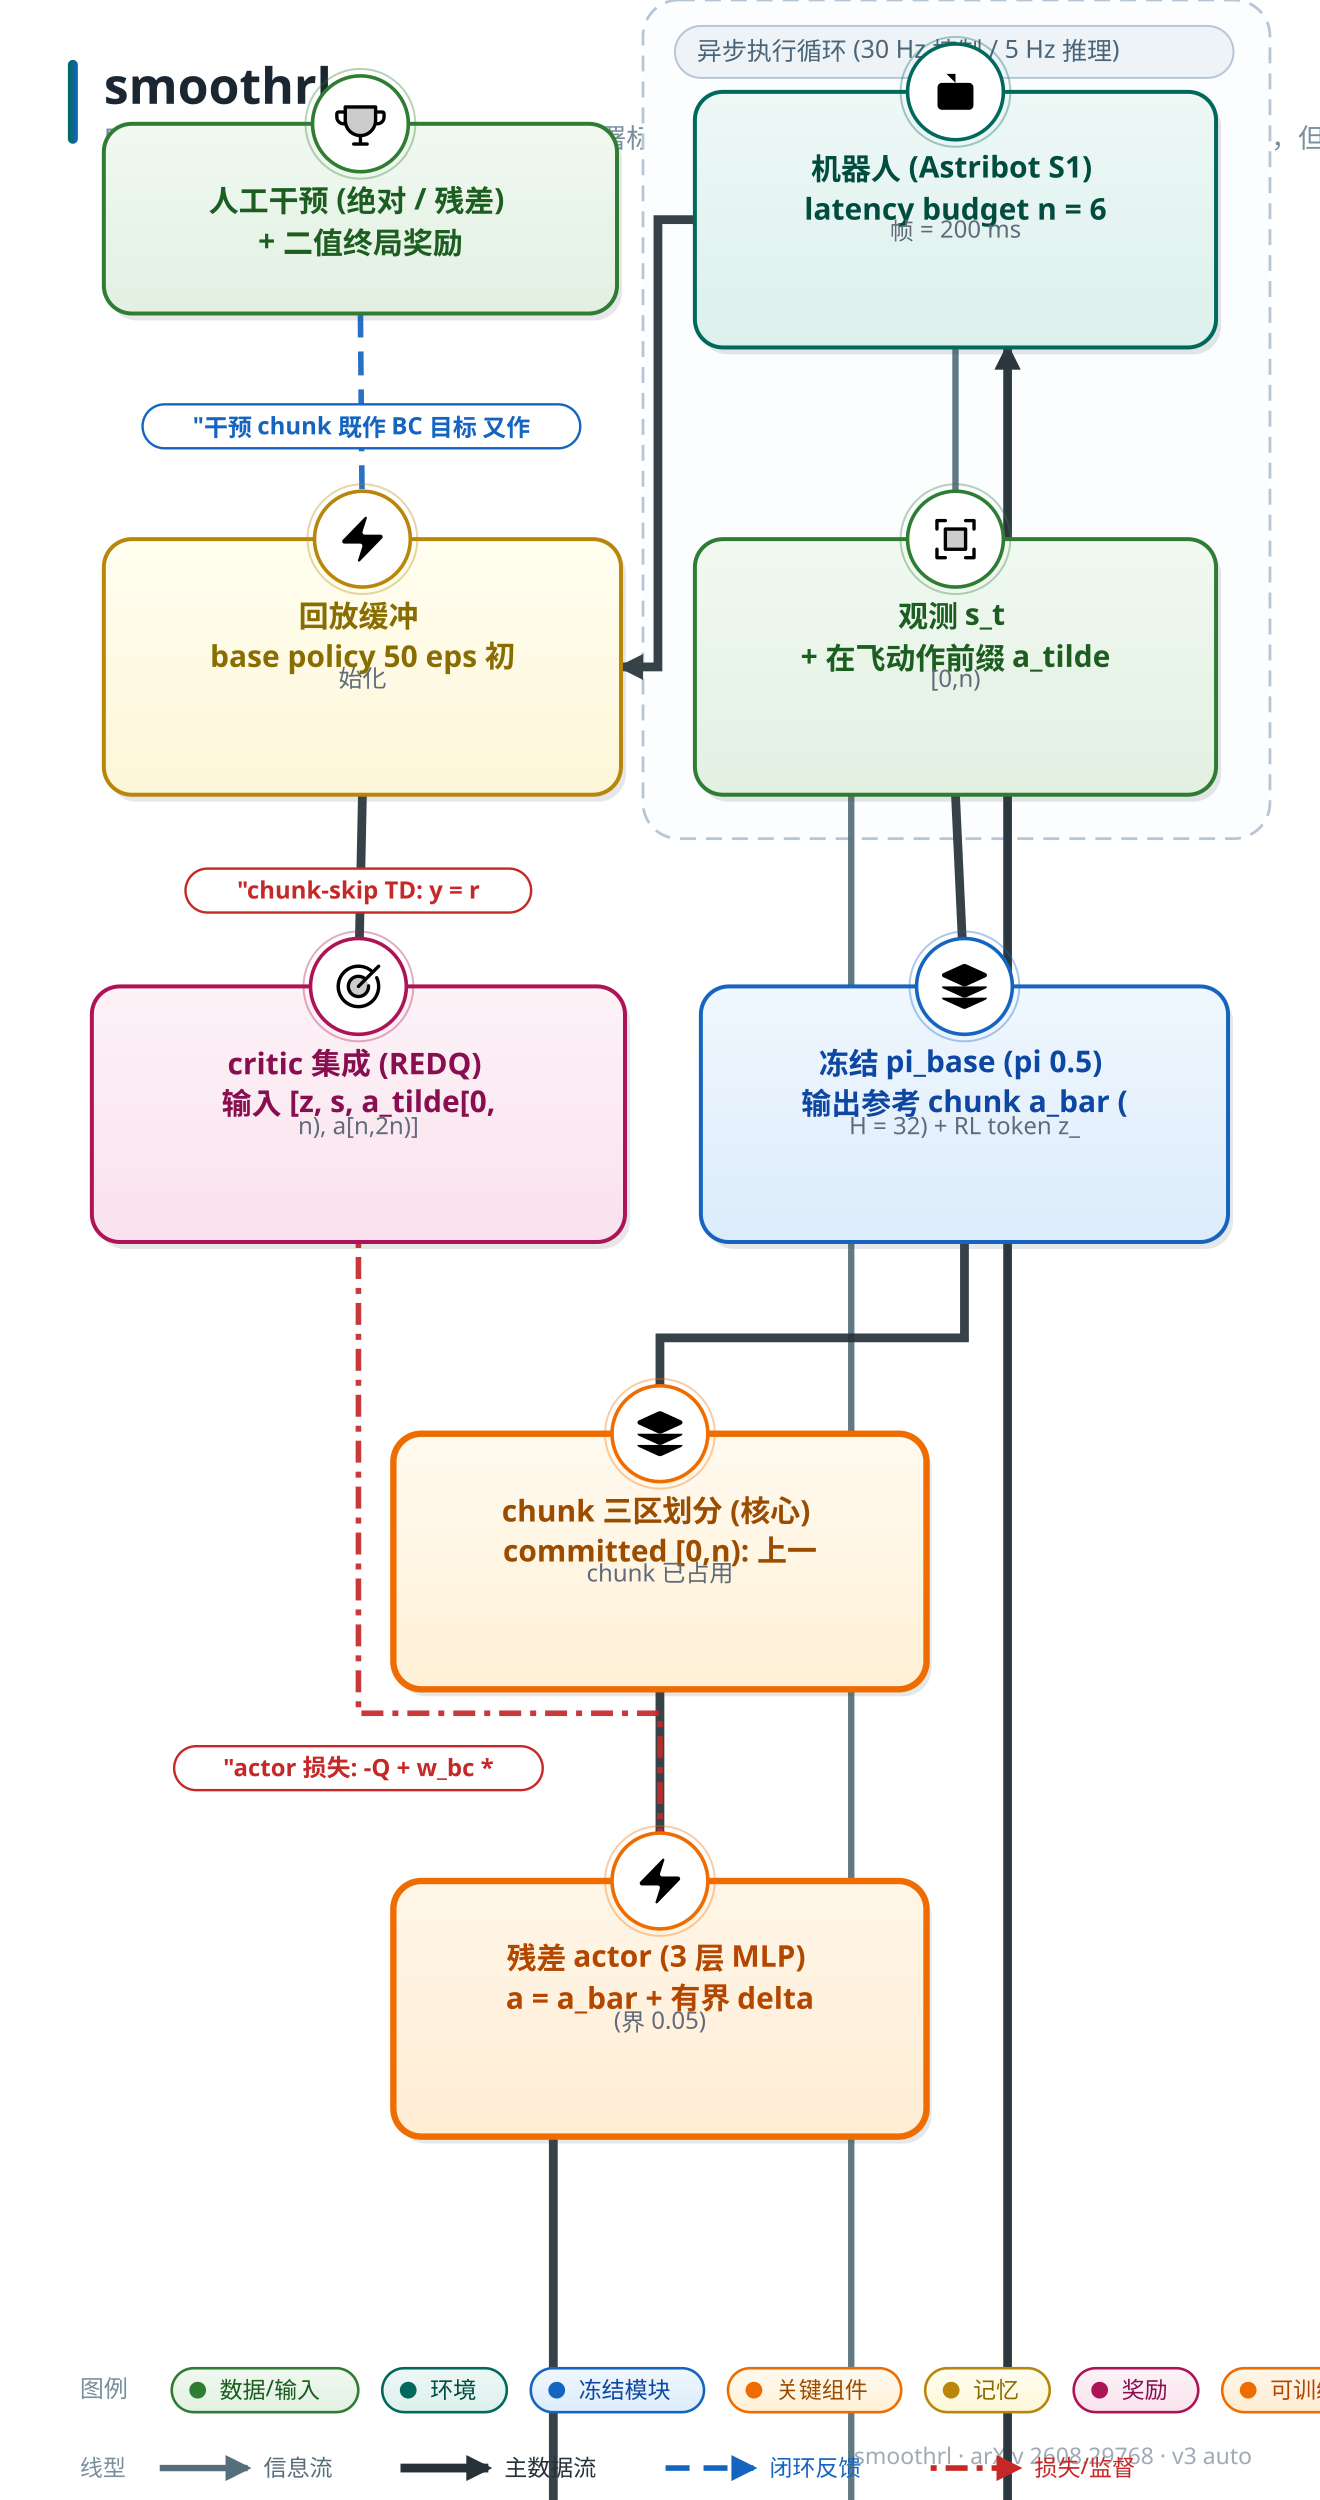
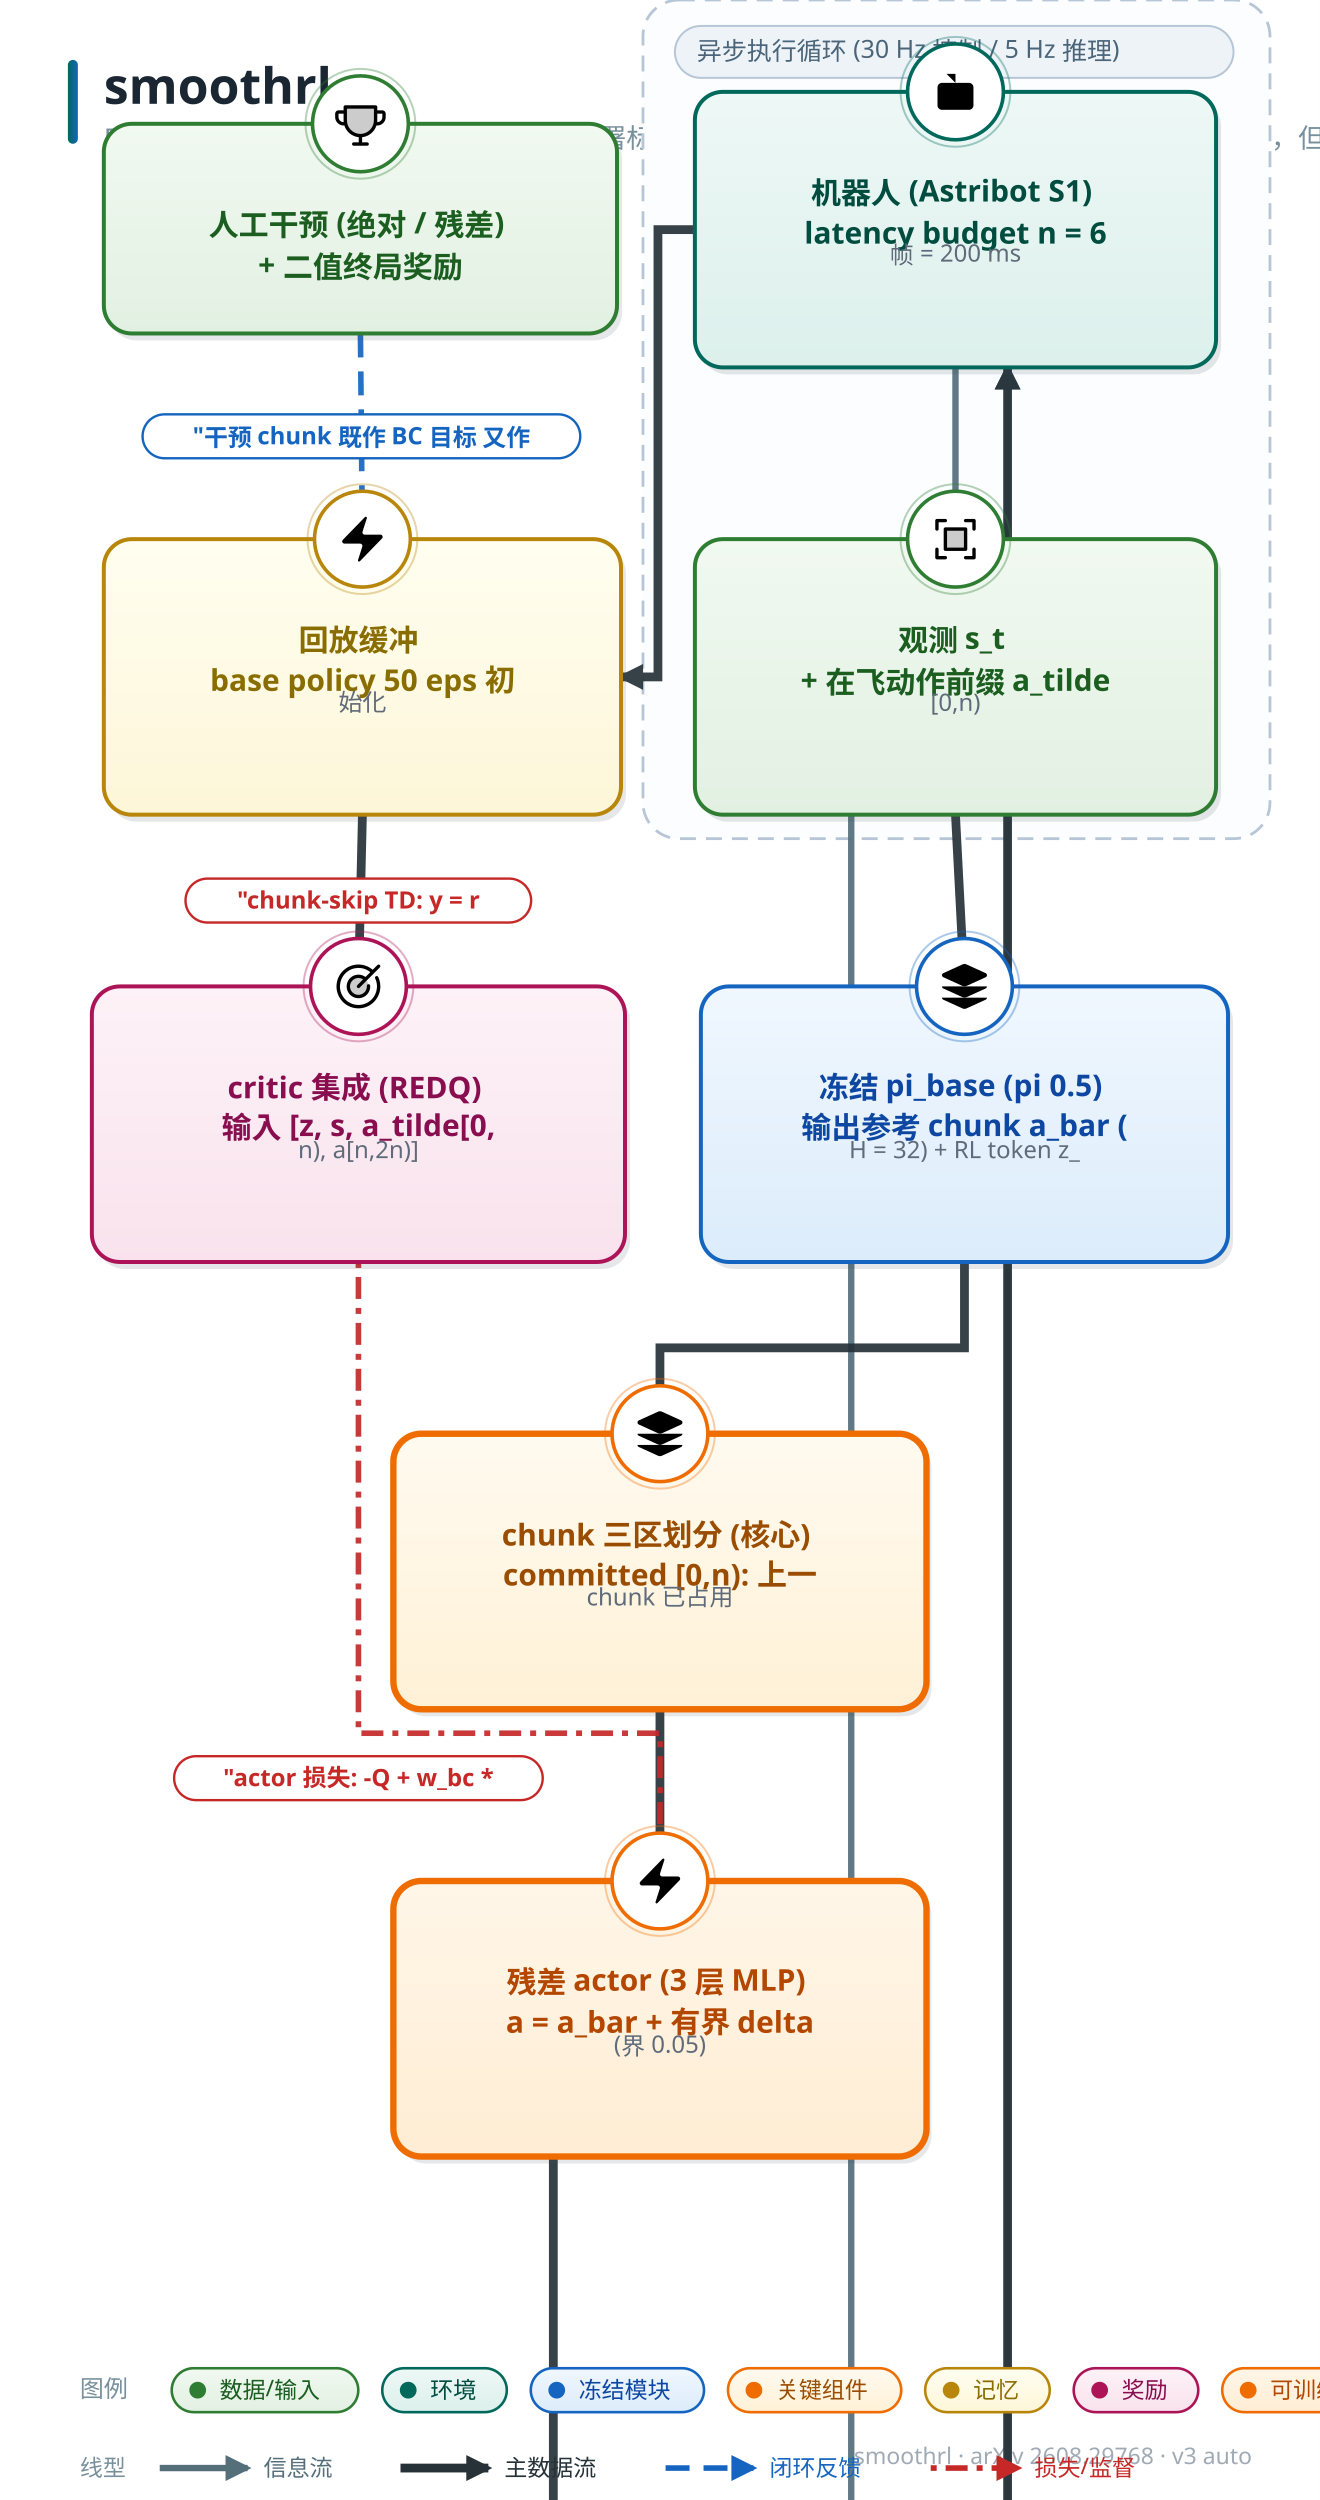
<svg xmlns="http://www.w3.org/2000/svg" width="661" height="1252" viewBox="0 0 661 1252" font-family="'PingFang SC','Hiragino Sans GB','Microsoft YaHei','Segoe UI',sans-serif">
  <style>text{font-family:'PingFang SC','Hiragino Sans GB','Microsoft YaHei','Segoe UI',sans-serif;} .lbl{font-weight:700;}</style>
  <defs>
    <linearGradient id="g-data" x1="0" y1="0" x2="0" y2="1">
      <stop offset="0" stop-color="#f1f9f1" />
      <stop offset="1" stop-color="#e2f0e2" />
    </linearGradient>
    <linearGradient id="g-frozen" x1="0" y1="0" x2="0" y2="1">
      <stop offset="0" stop-color="#f0f7fe" />
      <stop offset="1" stop-color="#dcecfb" />
    </linearGradient>
    <linearGradient id="g-train" x1="0" y1="0" x2="0" y2="1">
      <stop offset="0" stop-color="#fff6e8" />
      <stop offset="1" stop-color="#ffedd4" />
    </linearGradient>
    <linearGradient id="g-loss" x1="0" y1="0" x2="0" y2="1">
      <stop offset="0" stop-color="#fdf0f1" />
      <stop offset="1" stop-color="#f9e0e2" />
    </linearGradient>
    <linearGradient id="g-act" x1="0" y1="0" x2="0" y2="1">
      <stop offset="0" stop-color="#f8f1fb" />
      <stop offset="1" stop-color="#f0e4f7" />
    </linearGradient>
    <linearGradient id="g-loop" x1="0" y1="0" x2="0" y2="1">
      <stop offset="0" stop-color="#f2f5f7" />
      <stop offset="1" stop-color="#e6ebee" />
    </linearGradient>
    <linearGradient id="g-env" x1="0" y1="0" x2="0" y2="1">
      <stop offset="0" stop-color="#eef8f6" />
      <stop offset="1" stop-color="#dcf0ec" />
    </linearGradient>
    <linearGradient id="g-mem" x1="0" y1="0" x2="0" y2="1">
      <stop offset="0" stop-color="#fffef0" />
      <stop offset="1" stop-color="#fdf6d8" />
    </linearGradient>
    <linearGradient id="g-reward" x1="0" y1="0" x2="0" y2="1">
      <stop offset="0" stop-color="#fdf2f7" />
      <stop offset="1" stop-color="#f9e2ed" />
    </linearGradient>
    <linearGradient id="g-key" x1="0" y1="0" x2="0" y2="1">
      <stop offset="0" stop-color="#fffaf0" />
      <stop offset="1" stop-color="#fff1d6" />
    </linearGradient>
    <linearGradient id="g-title" x1="0" y1="0" x2="1" y2="0">
      <stop offset="0" stop-color="#00695c" />
      <stop offset="1" stop-color="#1565c0" />
    </linearGradient>
    <marker id="arr-main" viewBox="0 0 10 10" refX="8.5" refY="5" markerWidth="13" markerHeight="13" markerUnits="userSpaceOnUse" orient="auto-start-reverse">
      <path d="M0 0 L10 5 L0 10 z" fill="#546e7a" />
    </marker>
    <marker id="arr-thick" viewBox="0 0 10 10" refX="8.5" refY="5" markerWidth="13" markerHeight="13" markerUnits="userSpaceOnUse" orient="auto-start-reverse">
      <path d="M0 0 L10 5 L0 10 z" fill="#263238" />
    </marker>
    <marker id="arr-thin" viewBox="0 0 10 10" refX="8.5" refY="5" markerWidth="13" markerHeight="13" markerUnits="userSpaceOnUse" orient="auto-start-reverse">
      <path d="M0 0 L10 5 L0 10 z" fill="#9fb0bb" />
    </marker>
    <marker id="arr-fb" viewBox="0 0 10 10" refX="8.5" refY="5" markerWidth="13" markerHeight="13" markerUnits="userSpaceOnUse" orient="auto-start-reverse">
      <path d="M0 0 L10 5 L0 10 z" fill="#1565c0" />
    </marker>
    <marker id="arr-loss" viewBox="0 0 10 10" refX="8.5" refY="5" markerWidth="13" markerHeight="13" markerUnits="userSpaceOnUse" orient="auto-start-reverse">
      <path d="M0 0 L10 5 L0 10 z" fill="#c62828" />
    </marker>
  </defs>
  <rect width="661" height="1252" fill="#ffffff" />
  <rect x="34" y="30" width="5" height="42" rx="2.5" fill="url(#g-title)" />
  <text x="52" y="52" font-size="25" font-weight="800" fill="#1a2733">smoothrl</text>
  <text x="52" y="74" font-size="13.5" fill="#78909c">Problem**：VLA/WAM 推理延迟高 → 部署标配是"异步推理 + action chunk"（推理与执行重叠），但现有在线 RL 全部假设同步执行——训练目标与部署</text>
  <text x="627" y="1234" font-size="11.5" fill="#a0aab4" text-anchor="end">smoothrl · arXiv 2608.29768 · v3 auto</text>
  <rect x="322" y="0" width="314" height="420" rx="18" fill="#fbfdff" stroke="#b7c6d6" stroke-width="1.4" stroke-dasharray="8 5" />
  <rect x="338" y="13" width="279.75" height="26" rx="13" fill="#eef3f8" stroke="#b7c6d6" />
  <text x="349" y="30" font-size="12.5" fill="#4a6579">异步执行循环 (30 Hz 控制 / 5 Hz 推理)</text>
-   <path d="M 478.5 174.0 L 478.5 270.0" fill="none" stroke="#546e7a" stroke-width="3.2" marker-end="url(#arr-main)" opacity="0.92" />
-   <path d="M 426.3 398.0 L 426.3 1378.0 L 504.6 1378.0 L 504.6 174.0" fill="none" stroke="#546e7a" stroke-width="3.2" marker-end="url(#arr-main)" opacity="0.92" />
-   <path d="M 478.5 398.0 L 483.0 494.0" fill="none" stroke="#263238" stroke-width="4.4" marker-end="url(#arr-thick)" opacity="0.92" />
-   <path d="M 483.0 622.0 L 483.0 670.0 L 330.5 670.0 L 330.5 718.0" fill="none" stroke="#263238" stroke-width="4.4" marker-end="url(#arr-thick)" opacity="0.92" />
-   <path d="M 330.5 846.0 L 330.5 942.0" fill="none" stroke="#263238" stroke-width="4.4" marker-end="url(#arr-thick)" opacity="0.92" />
-   <path d="M 277.1 1070.0 L 277.1 2050.0 L 504.6 2050.0 L 504.6 174.0" fill="none" stroke="#263238" stroke-width="4.4" marker-end="url(#arr-thick)" opacity="0.92" />
-   <path d="M 348.0 110.0 L 329.5 110.0 L 329.5 334.0 L 311.0 334.0" fill="none" stroke="#263238" stroke-width="4.4" marker-end="url(#arr-thick)" opacity="0.92" />
-   <path d="M 180.5 157.0 L 181.5 270.0" fill="none" stroke="#1565c0" stroke-width="2.8" stroke-dasharray="12 7" marker-end="url(#arr-fb)" opacity="0.92" />
-   <path d="M 181.5 398.0 L 179.5 494.0" fill="none" stroke="#263238" stroke-width="4.4" marker-end="url(#arr-thick)" opacity="0.92" />
-   <path d="M 179.5 622.0 L 179.5 858.0 L 330.5 858.0 L 330.5 942.0" fill="none" stroke="#c62828" stroke-width="2.8" stroke-dasharray="3 4.5 11 4.5" marker-end="url(#arr-loss)" opacity="0.92" />
-   <path d="M 179.5 494.0 L 179.5 622.0" fill="none" stroke="#c62828" stroke-width="2.8" stroke-dasharray="3 4.5 11 4.5" marker-end="url(#arr-loss)" opacity="0.92" />
-   <rect x="350.5" y="49.5" width="261" height="128" rx="14" fill="#37474f" opacity="0.13" />
-   <rect x="348" y="46" width="261" height="128" rx="14" fill="url(#g-env)" stroke="#00695c" stroke-width="2.0" />
+   <path d="M 478.5 184.0 L 478.5 270.0" fill="none" stroke="#546e7a" stroke-width="3.2" marker-end="url(#arr-main)" opacity="0.92" />
+   <path d="M 426.3 408.0 L 426.3 1388.0 L 504.6 1388.0 L 504.6 184.0" fill="none" stroke="#546e7a" stroke-width="3.2" marker-end="url(#arr-main)" opacity="0.92" />
+   <path d="M 478.5 408.0 L 483.0 494.0" fill="none" stroke="#263238" stroke-width="4.4" marker-end="url(#arr-thick)" opacity="0.92" />
+   <path d="M 483.0 632.0 L 483.0 675.0 L 330.5 675.0 L 330.5 718.0" fill="none" stroke="#263238" stroke-width="4.4" marker-end="url(#arr-thick)" opacity="0.92" />
+   <path d="M 330.5 856.0 L 330.5 942.0" fill="none" stroke="#263238" stroke-width="4.4" marker-end="url(#arr-thick)" opacity="0.92" />
+   <path d="M 277.1 1080.0 L 277.1 2060.0 L 504.6 2060.0 L 504.6 184.0" fill="none" stroke="#263238" stroke-width="4.4" marker-end="url(#arr-thick)" opacity="0.92" />
+   <path d="M 348.0 115.0 L 329.5 115.0 L 329.5 339.0 L 311.0 339.0" fill="none" stroke="#263238" stroke-width="4.4" marker-end="url(#arr-thick)" opacity="0.92" />
+   <path d="M 180.5 167.0 L 181.5 270.0" fill="none" stroke="#1565c0" stroke-width="2.8" stroke-dasharray="12 7" marker-end="url(#arr-fb)" opacity="0.92" />
+   <path d="M 181.5 408.0 L 179.5 494.0" fill="none" stroke="#263238" stroke-width="4.4" marker-end="url(#arr-thick)" opacity="0.92" />
+   <path d="M 179.5 632.0 L 179.5 868.0 L 330.5 868.0 L 330.5 942.0" fill="none" stroke="#c62828" stroke-width="2.8" stroke-dasharray="3 4.5 11 4.5" marker-end="url(#arr-loss)" opacity="0.92" />
+   <path d="M 179.5 494.0 L 179.5 632.0" fill="none" stroke="#c62828" stroke-width="2.8" stroke-dasharray="3 4.5 11 4.5" marker-end="url(#arr-loss)" opacity="0.92" />
+   <rect x="350.5" y="49.5" width="261" height="138" rx="14" fill="#37474f" opacity="0.13" />
+   <rect x="348" y="46" width="261" height="138" rx="14" fill="url(#g-env)" stroke="#00695c" stroke-width="2.0" />
  <circle cx="478.5" cy="46" r="24" fill="#ffffff" stroke="#00695c" stroke-width="1.8" />
  <circle cx="478.5" cy="46" r="27.5" fill="none" stroke="#00695c" stroke-width="1" opacity="0.35" />
  <g transform="translate(465.0,32.5) scale(1.125)">
    <path d="M12 8V4H8" />
    <rect width="16" height="12" x="4" y="8" rx="2" />
    <path d="M2 14h2" />
    <path d="M20 14h2" />
    <path d="M15 13v2" />
    <path d="M9 13v2" />
  </g>
-   <text x="478.5" y="90" font-size="15" class="lbl" fill="#004d40" text-anchor="middle">
+   <text x="478.5" y="102" font-size="15" class="lbl" fill="#004d40" text-anchor="middle">
    <tspan x="478.5" dy="0">机器人 (Astribot S1)</tspan>
    <tspan x="478.5" dy="20">latency budget n = 6 </tspan>
  </text>
-   <text x="478.5" y="120" font-size="12" fill="#5f6b7a" text-anchor="middle">帧 = 200 ms</text>
-   <rect x="350.5" y="273.5" width="261" height="128" rx="14" fill="#37474f" opacity="0.13" />
-   <rect x="348" y="270" width="261" height="128" rx="14" fill="url(#g-data)" stroke="#2e7d32" stroke-width="2.0" />
+   <text x="478.5" y="132" font-size="12" fill="#5f6b7a" text-anchor="middle">帧 = 200 ms</text>
+   <rect x="350.5" y="273.5" width="261" height="138" rx="14" fill="#37474f" opacity="0.13" />
+   <rect x="348" y="270" width="261" height="138" rx="14" fill="url(#g-data)" stroke="#2e7d32" stroke-width="2.0" />
  <circle cx="478.5" cy="270" r="24" fill="#ffffff" stroke="#2e7d32" stroke-width="1.8" />
  <circle cx="478.5" cy="270" r="27.5" fill="none" stroke="#2e7d32" stroke-width="1" opacity="0.35" />
  <g transform="translate(465.0,256.5) scale(0.1055)">
    <path d="M176,80v96H80V80Z" opacity="0.2" />
    <path d="M224,40V80a8,8,0,0,1-16,0V48H176a8,8,0,0,1,0-16h40A8,8,0,0,1,224,40ZM80,208H48V176a8,8,0,0,0-16,0v40a8,8,0,0,0,8,8H80a8,8,0,0,0,0-16Zm136-40a8,8,0,0,0-8,8v32H176a8,8,0,0,0,0,16h40a8,8,0,0,0,8-8V176A8,8,0,0,0,216,168ZM40,88a8,8,0,0,0,8-8V48H80a8,8,0,0,0,0-16H40a8,8,0,0,0-8,8V80A8,8,0,0,0,40,88ZM80,72h96a8,8,0,0,1,8,8v96a8,8,0,0,1-8,8H80a8,8,0,0,1-8-8V80A8,8,0,0,1,80,72Zm8,96h80V88H88Z" />
  </g>
-   <text x="478.5" y="314" font-size="15" class="lbl" fill="#1b5e20" text-anchor="middle">
+   <text x="478.5" y="326" font-size="15" class="lbl" fill="#1b5e20" text-anchor="middle">
    <tspan x="478.5" dy="0">观测 s_t</tspan>
    <tspan x="478.5" dy="20">+ 在飞动作前缀 a_tilde</tspan>
  </text>
-   <text x="478.5" y="344" font-size="12" fill="#5f6b7a" text-anchor="middle">[0,n)</text>
-   <rect x="353.5" y="497.5" width="264" height="128" rx="14" fill="#37474f" opacity="0.13" />
-   <rect x="351" y="494" width="264" height="128" rx="14" fill="url(#g-frozen)" stroke="#1565c0" stroke-width="2.0" />
+   <text x="478.5" y="356" font-size="12" fill="#5f6b7a" text-anchor="middle">[0,n)</text>
+   <rect x="353.5" y="497.5" width="264" height="138" rx="14" fill="#37474f" opacity="0.13" />
+   <rect x="351" y="494" width="264" height="138" rx="14" fill="url(#g-frozen)" stroke="#1565c0" stroke-width="2.0" />
  <circle cx="483.0" cy="494" r="24" fill="#ffffff" stroke="#1565c0" stroke-width="1.8" />
  <circle cx="483.0" cy="494" r="27.5" fill="none" stroke="#1565c0" stroke-width="1" opacity="0.35" />
  <g transform="translate(469.5,480.5) scale(1.125)">
    <path d="M12.83 2.18a2 2 0 0 0-1.66 0L2.6 6.08a1 1 0 0 0 0 1.83l8.58 3.91a2 2 0 0 0 1.66 0l8.58-3.9a1 1 0 0 0 0-1.83z" />
    <path d="M2 12a1 1 0 0 0 .58.91l8.6 3.91a2 2 0 0 0 1.65 0l8.58-3.9A1 1 0 0 0 22 12" />
    <path d="M2 17a1 1 0 0 0 .58.91l8.6 3.91a2 2 0 0 0 1.65 0l8.58-3.9A1 1 0 0 0 22 17" />
  </g>
-   <text x="483.0" y="538" font-size="15" class="lbl" fill="#0d47a1" text-anchor="middle">
+   <text x="483.0" y="550" font-size="15" class="lbl" fill="#0d47a1" text-anchor="middle">
    <tspan x="483.0" dy="0">冻结 pi_base (pi 0.5)</tspan>
    <tspan x="483.0" dy="20">输出参考 chunk a_bar (</tspan>
  </text>
-   <text x="483.0" y="568" font-size="12" fill="#5f6b7a" text-anchor="middle">H = 32) + RL token z_</text>
-   <rect x="199.5" y="721.5" width="267" height="128" rx="14" fill="#37474f" opacity="0.13" />
-   <rect x="197" y="718" width="267" height="128" rx="14" fill="url(#g-key)" stroke="#ef6c00" stroke-width="3.2" />
+   <text x="483.0" y="580" font-size="12" fill="#5f6b7a" text-anchor="middle">H = 32) + RL token z_</text>
+   <rect x="199.5" y="721.5" width="267" height="138" rx="14" fill="#37474f" opacity="0.13" />
+   <rect x="197" y="718" width="267" height="138" rx="14" fill="url(#g-key)" stroke="#ef6c00" stroke-width="3.2" />
  <circle cx="330.5" cy="718" r="24" fill="#ffffff" stroke="#ef6c00" stroke-width="1.8" />
  <circle cx="330.5" cy="718" r="27.5" fill="none" stroke="#ef6c00" stroke-width="1" opacity="0.35" />
  <g transform="translate(317.0,704.5) scale(1.125)">
    <path d="M12.83 2.18a2 2 0 0 0-1.66 0L2.6 6.08a1 1 0 0 0 0 1.83l8.58 3.91a2 2 0 0 0 1.66 0l8.58-3.9a1 1 0 0 0 0-1.83z" />
    <path d="M2 12a1 1 0 0 0 .58.91l8.6 3.91a2 2 0 0 0 1.65 0l8.58-3.9A1 1 0 0 0 22 12" />
    <path d="M2 17a1 1 0 0 0 .58.91l8.6 3.91a2 2 0 0 0 1.65 0l8.58-3.9A1 1 0 0 0 22 17" />
  </g>
-   <text x="330.5" y="762" font-size="15" class="lbl" fill="#9a4d00" text-anchor="middle">
+   <text x="330.5" y="774" font-size="15" class="lbl" fill="#9a4d00" text-anchor="middle">
    <tspan x="330.5" dy="0">chunk 三区划分 (核心)</tspan>
    <tspan x="330.5" dy="20">committed [0,n): 上一 </tspan>
  </text>
-   <text x="330.5" y="792" font-size="12" fill="#5f6b7a" text-anchor="middle">chunk 已占用</text>
-   <rect x="199.5" y="945.5" width="267" height="128" rx="14" fill="#37474f" opacity="0.13" />
-   <rect x="197" y="942" width="267" height="128" rx="14" fill="url(#g-train)" stroke="#ef6c00" stroke-width="3.2" />
+   <text x="330.5" y="804" font-size="12" fill="#5f6b7a" text-anchor="middle">chunk 已占用</text>
+   <rect x="199.5" y="945.5" width="267" height="138" rx="14" fill="#37474f" opacity="0.13" />
+   <rect x="197" y="942" width="267" height="138" rx="14" fill="url(#g-train)" stroke="#ef6c00" stroke-width="3.2" />
  <circle cx="330.5" cy="942" r="24" fill="#ffffff" stroke="#ef6c00" stroke-width="1.8" />
  <circle cx="330.5" cy="942" r="27.5" fill="none" stroke="#ef6c00" stroke-width="1" opacity="0.35" />
  <g transform="translate(317.0,928.5) scale(1.125)">
    <path d="M4 14a1 1 0 0 1-.78-1.63l9.9-10.2a.5.5 0 0 1 .86.46l-1.92 6.02A1 1 0 0 0 13 10h7a1 1 0 0 1 .78 1.63l-9.9 10.2a.5.5 0 0 1-.86-.46l1.92-6.02A1 1 0 0 0 11 14z" />
  </g>
-   <text x="330.5" y="986" font-size="15" class="lbl" fill="#b34700" text-anchor="middle">
+   <text x="330.5" y="998" font-size="15" class="lbl" fill="#b34700" text-anchor="middle">
    <tspan x="330.5" dy="0">残差 actor (3 层 MLP)</tspan>
    <tspan x="330.5" dy="20">a = a_bar + 有界 delta</tspan>
  </text>
-   <text x="330.5" y="1016" font-size="12" fill="#5f6b7a" text-anchor="middle"> (界 0.05)</text>
-   <rect x="54.5" y="273.5" width="259" height="128" rx="14" fill="#37474f" opacity="0.13" />
-   <rect x="52" y="270" width="259" height="128" rx="14" fill="url(#g-mem)" stroke="#b8860b" stroke-width="2.0" />
+   <text x="330.5" y="1028" font-size="12" fill="#5f6b7a" text-anchor="middle"> (界 0.05)</text>
+   <rect x="54.5" y="273.5" width="259" height="138" rx="14" fill="#37474f" opacity="0.13" />
+   <rect x="52" y="270" width="259" height="138" rx="14" fill="url(#g-mem)" stroke="#b8860b" stroke-width="2.0" />
  <circle cx="181.5" cy="270" r="24" fill="#ffffff" stroke="#b8860b" stroke-width="1.8" />
  <circle cx="181.5" cy="270" r="27.5" fill="none" stroke="#b8860b" stroke-width="1" opacity="0.35" />
  <g transform="translate(168.0,256.5) scale(1.125)">
    <path d="M4 14a1 1 0 0 1-.78-1.63l9.9-10.2a.5.5 0 0 1 .86.46l-1.92 6.02A1 1 0 0 0 13 10h7a1 1 0 0 1 .78 1.63l-9.9 10.2a.5.5 0 0 1-.86-.46l1.92-6.02A1 1 0 0 0 11 14z" />
  </g>
-   <text x="181.5" y="314" font-size="15" class="lbl" fill="#8a6d00" text-anchor="middle">
+   <text x="181.5" y="326" font-size="15" class="lbl" fill="#8a6d00" text-anchor="middle">
    <tspan x="181.5" dy="0">回放缓冲</tspan>
    <tspan x="181.5" dy="20">base policy 50 eps 初</tspan>
  </text>
-   <text x="181.5" y="344" font-size="12" fill="#5f6b7a" text-anchor="middle">始化</text>
-   <rect x="54.5" y="65.5" width="257" height="95" rx="14" fill="#37474f" opacity="0.13" />
-   <rect x="52" y="62" width="257" height="95" rx="14" fill="url(#g-data)" stroke="#2e7d32" stroke-width="2.0" />
+   <text x="181.5" y="356" font-size="12" fill="#5f6b7a" text-anchor="middle">始化</text>
+   <rect x="54.5" y="65.5" width="257" height="105" rx="14" fill="#37474f" opacity="0.13" />
+   <rect x="52" y="62" width="257" height="105" rx="14" fill="url(#g-data)" stroke="#2e7d32" stroke-width="2.0" />
  <circle cx="180.5" cy="62" r="24" fill="#ffffff" stroke="#2e7d32" stroke-width="1.8" />
  <circle cx="180.5" cy="62" r="27.5" fill="none" stroke="#2e7d32" stroke-width="1" opacity="0.35" />
  <g transform="translate(167.0,48.5) scale(0.1055)">
    <path d="M200,48v63.1c0,39.7-31.75,72.6-71.45,72.9A72,72,0,0,1,56,112V48Z" opacity="0.2" />
    <path d="M232,64H208V48a8,8,0,0,0-8-8H56a8,8,0,0,0-8,8V64H24A16,16,0,0,0,8,80V96a40,40,0,0,0,40,40h3.65A80.13,80.13,0,0,0,120,191.61V216H96a8,8,0,0,0,0,16h64a8,8,0,0,0,0-16H136V191.58c31.94-3.23,58.44-25.64,68.08-55.58H208a40,40,0,0,0,40-40V80A16,16,0,0,0,232,64ZM48,120A24,24,0,0,1,24,96V80H48v32q0,4,.39,8Zm144-8.9c0,35.52-29,64.64-64,64.9a64,64,0,0,1-64-64V56H192ZM232,96a24,24,0,0,1-24,24h-.5a81.81,81.81,0,0,0,.5-8.9V80h24Z" />
  </g>
-   <text x="180.5" y="106" font-size="15" class="lbl" fill="#1b5e20" text-anchor="middle">
+   <text x="180.5" y="118" font-size="15" class="lbl" fill="#1b5e20" text-anchor="middle">
    <tspan x="180.5" dy="0">人工干预 (绝对 / 残差)</tspan>
    <tspan x="180.5" dy="20">+ 二值终局奖励</tspan>
  </text>
-   <rect x="48.5" y="497.5" width="267" height="128" rx="14" fill="#37474f" opacity="0.13" />
-   <rect x="46" y="494" width="267" height="128" rx="14" fill="url(#g-reward)" stroke="#ad1457" stroke-width="2.0" />
+   <rect x="48.5" y="497.5" width="267" height="138" rx="14" fill="#37474f" opacity="0.13" />
+   <rect x="46" y="494" width="267" height="138" rx="14" fill="url(#g-reward)" stroke="#ad1457" stroke-width="2.0" />
  <circle cx="179.5" cy="494" r="24" fill="#ffffff" stroke="#ad1457" stroke-width="1.8" />
  <circle cx="179.5" cy="494" r="27.5" fill="none" stroke="#ad1457" stroke-width="1" opacity="0.35" />
  <g transform="translate(166.0,480.5) scale(0.1055)">
    <path d="M176,128a48,48,0,1,1-48-48A48,48,0,0,1,176,128Z" opacity="0.2" />
    <path d="M221.87,83.16A104.1,104.1,0,1,1,195.67,49l22.67-22.68a8,8,0,0,1,11.32,11.32l-96,96a8,8,0,0,1-11.32-11.32l27.72-27.72a40,40,0,1,0,17.87,31.09,8,8,0,1,1,16-.9,56,56,0,1,1-22.38-41.65L184.3,60.39a87.88,87.88,0,1,0,23.13,29.67,8,8,0,0,1,14.44-6.9Z" />
  </g>
-   <text x="179.5" y="538" font-size="15" class="lbl" fill="#880e4f" text-anchor="middle">
+   <text x="179.5" y="550" font-size="15" class="lbl" fill="#880e4f" text-anchor="middle">
    <tspan x="179.5" dy="0">critic 集成 (REDQ)</tspan>
    <tspan x="179.5" dy="20">输入 [z, s, a_tilde[0,</tspan>
  </text>
-   <text x="179.5" y="568" font-size="12" fill="#5f6b7a" text-anchor="middle">n), a[n,2n)]</text>
-   <g transform="translate(504.6,1715.8)">
+   <text x="179.5" y="580" font-size="12" fill="#5f6b7a" text-anchor="middle">n), a[n,2n)]</text>
+   <g transform="translate(504.6,1725.8)">
    <rect x="-103.8" y="-11" width="207.7" height="22" rx="11" fill="#ffffff" stroke="#263238" stroke-width="1.2" />
    <text y="4" font-size="12" fill="#263238" font-weight="600" text-anchor="middle">"execution 区 6 帧生效 训练 </text>
  </g>
-   <g transform="translate(181.0,213.5)">
+   <g transform="translate(181.0,218.5)">
    <rect x="-109.6" y="-11" width="219.2" height="22" rx="11" fill="#ffffff" stroke="#1565c0" stroke-width="1.2" />
    <text y="4" font-size="12" fill="#1565c0" font-weight="600" text-anchor="middle">"干预 chunk 既作 BC 目标 又作 </text>
  </g>
-   <g transform="translate(179.5,885.5)">
+   <g transform="translate(179.5,890.5)">
    <rect x="-92.3" y="-11" width="184.6" height="22" rx="11" fill="#ffffff" stroke="#c62828" stroke-width="1.2" />
    <text y="4" font-size="12" fill="#c62828" font-weight="600" text-anchor="middle">"actor 损失: -Q + w_bc *</text>
  </g>
-   <g transform="translate(179.5,446.0)">
+   <g transform="translate(179.5,451.0)">
    <rect x="-86.6" y="-11" width="173.1" height="22" rx="11" fill="#ffffff" stroke="#c62828" stroke-width="1.2" />
    <text y="4" font-size="12" fill="#c62828" font-weight="600" text-anchor="middle">"chunk-skip TD: y = r </text>
  </g>
  <text x="40" y="1200.5" font-size="12" fill="#78909c">图例</text>
  <g>
    <rect x="86" y="1186" width="93.43" height="22" rx="11" fill="url(#g-data)" stroke="#2e7d32" stroke-width="1.3" />
    <circle cx="99" cy="1197" r="4.2" fill="#2e7d32" />
    <text x="110" y="1201" font-size="11.5" fill="#1b5e20">数据/输入</text>
  </g>
  <g>
    <rect x="191.43" y="1186" width="62.38" height="22" rx="11" fill="url(#g-env)" stroke="#00695c" stroke-width="1.3" />
    <circle cx="204.43" cy="1197" r="4.2" fill="#00695c" />
    <text x="215.43" y="1201" font-size="11.5" fill="#004d40">环境</text>
  </g>
  <g>
    <rect x="265.81" y="1186" width="86.76" height="22" rx="11" fill="url(#g-frozen)" stroke="#1565c0" stroke-width="1.3" />
    <circle cx="278.81" cy="1197" r="4.2" fill="#1565c0" />
    <text x="289.81" y="1201" font-size="11.5" fill="#0d47a1">冻结模块</text>
  </g>
  <g>
    <rect x="364.57" y="1186" width="86.76" height="22" rx="11" fill="url(#g-key)" stroke="#ef6c00" stroke-width="1.3" />
    <circle cx="377.57" cy="1197" r="4.2" fill="#ef6c00" />
    <text x="388.57" y="1201" font-size="11.5" fill="#9a4d00">关键组件</text>
  </g>
  <g>
    <rect x="463.33" y="1186" width="62.38" height="22" rx="11" fill="url(#g-mem)" stroke="#b8860b" stroke-width="1.3" />
    <circle cx="476.33" cy="1197" r="4.2" fill="#b8860b" />
    <text x="487.33" y="1201" font-size="11.5" fill="#8a6d00">记忆</text>
  </g>
  <g>
    <rect x="537.71" y="1186" width="62.38" height="22" rx="11" fill="url(#g-reward)" stroke="#ad1457" stroke-width="1.3" />
    <circle cx="550.71" cy="1197" r="4.2" fill="#ad1457" />
    <text x="561.71" y="1201" font-size="11.5" fill="#880e4f">奖励</text>
  </g>
  <g>
    <rect x="612.09" y="1186" width="98.95" height="22" rx="11" fill="url(#g-train)" stroke="#ef6c00" stroke-width="1.3" />
    <circle cx="625.09" cy="1197" r="4.2" fill="#ef6c00" />
    <text x="636.09" y="1201" font-size="11.5" fill="#b34700">可训练模块</text>
  </g>
  <text x="40" y="1240" font-size="11.5" fill="#78909c">线型</text>
  <g>
    <path d="M 80 1236 h 44" stroke="#546e7a" stroke-width="3.2" marker-end="url(#arr-main)" />
    <text x="132" y="1240" font-size="11.5" fill="#546e7a">信息流</text>
  </g>
  <g>
    <path d="M 200.57 1236 h 44" stroke="#263238" stroke-width="4.4" marker-end="url(#arr-thick)" />
    <text x="252.57" y="1240" font-size="11.5" fill="#263238">主数据流</text>
  </g>
  <g>
    <path d="M 333.33 1236 h 44" stroke="#1565c0" stroke-width="2.8" stroke-dasharray="12 7" marker-end="url(#arr-fb)" />
    <text x="385.33" y="1240" font-size="11.5" fill="#1565c0">闭环反馈</text>
  </g>
  <g>
    <path d="M 466.09 1236 h 44" stroke="#c62828" stroke-width="2.8" stroke-dasharray="3 4.5 11 4.5" marker-end="url(#arr-loss)" />
    <text x="518.09" y="1240" font-size="11.5" fill="#c62828">损失/监督</text>
  </g>
</svg>
